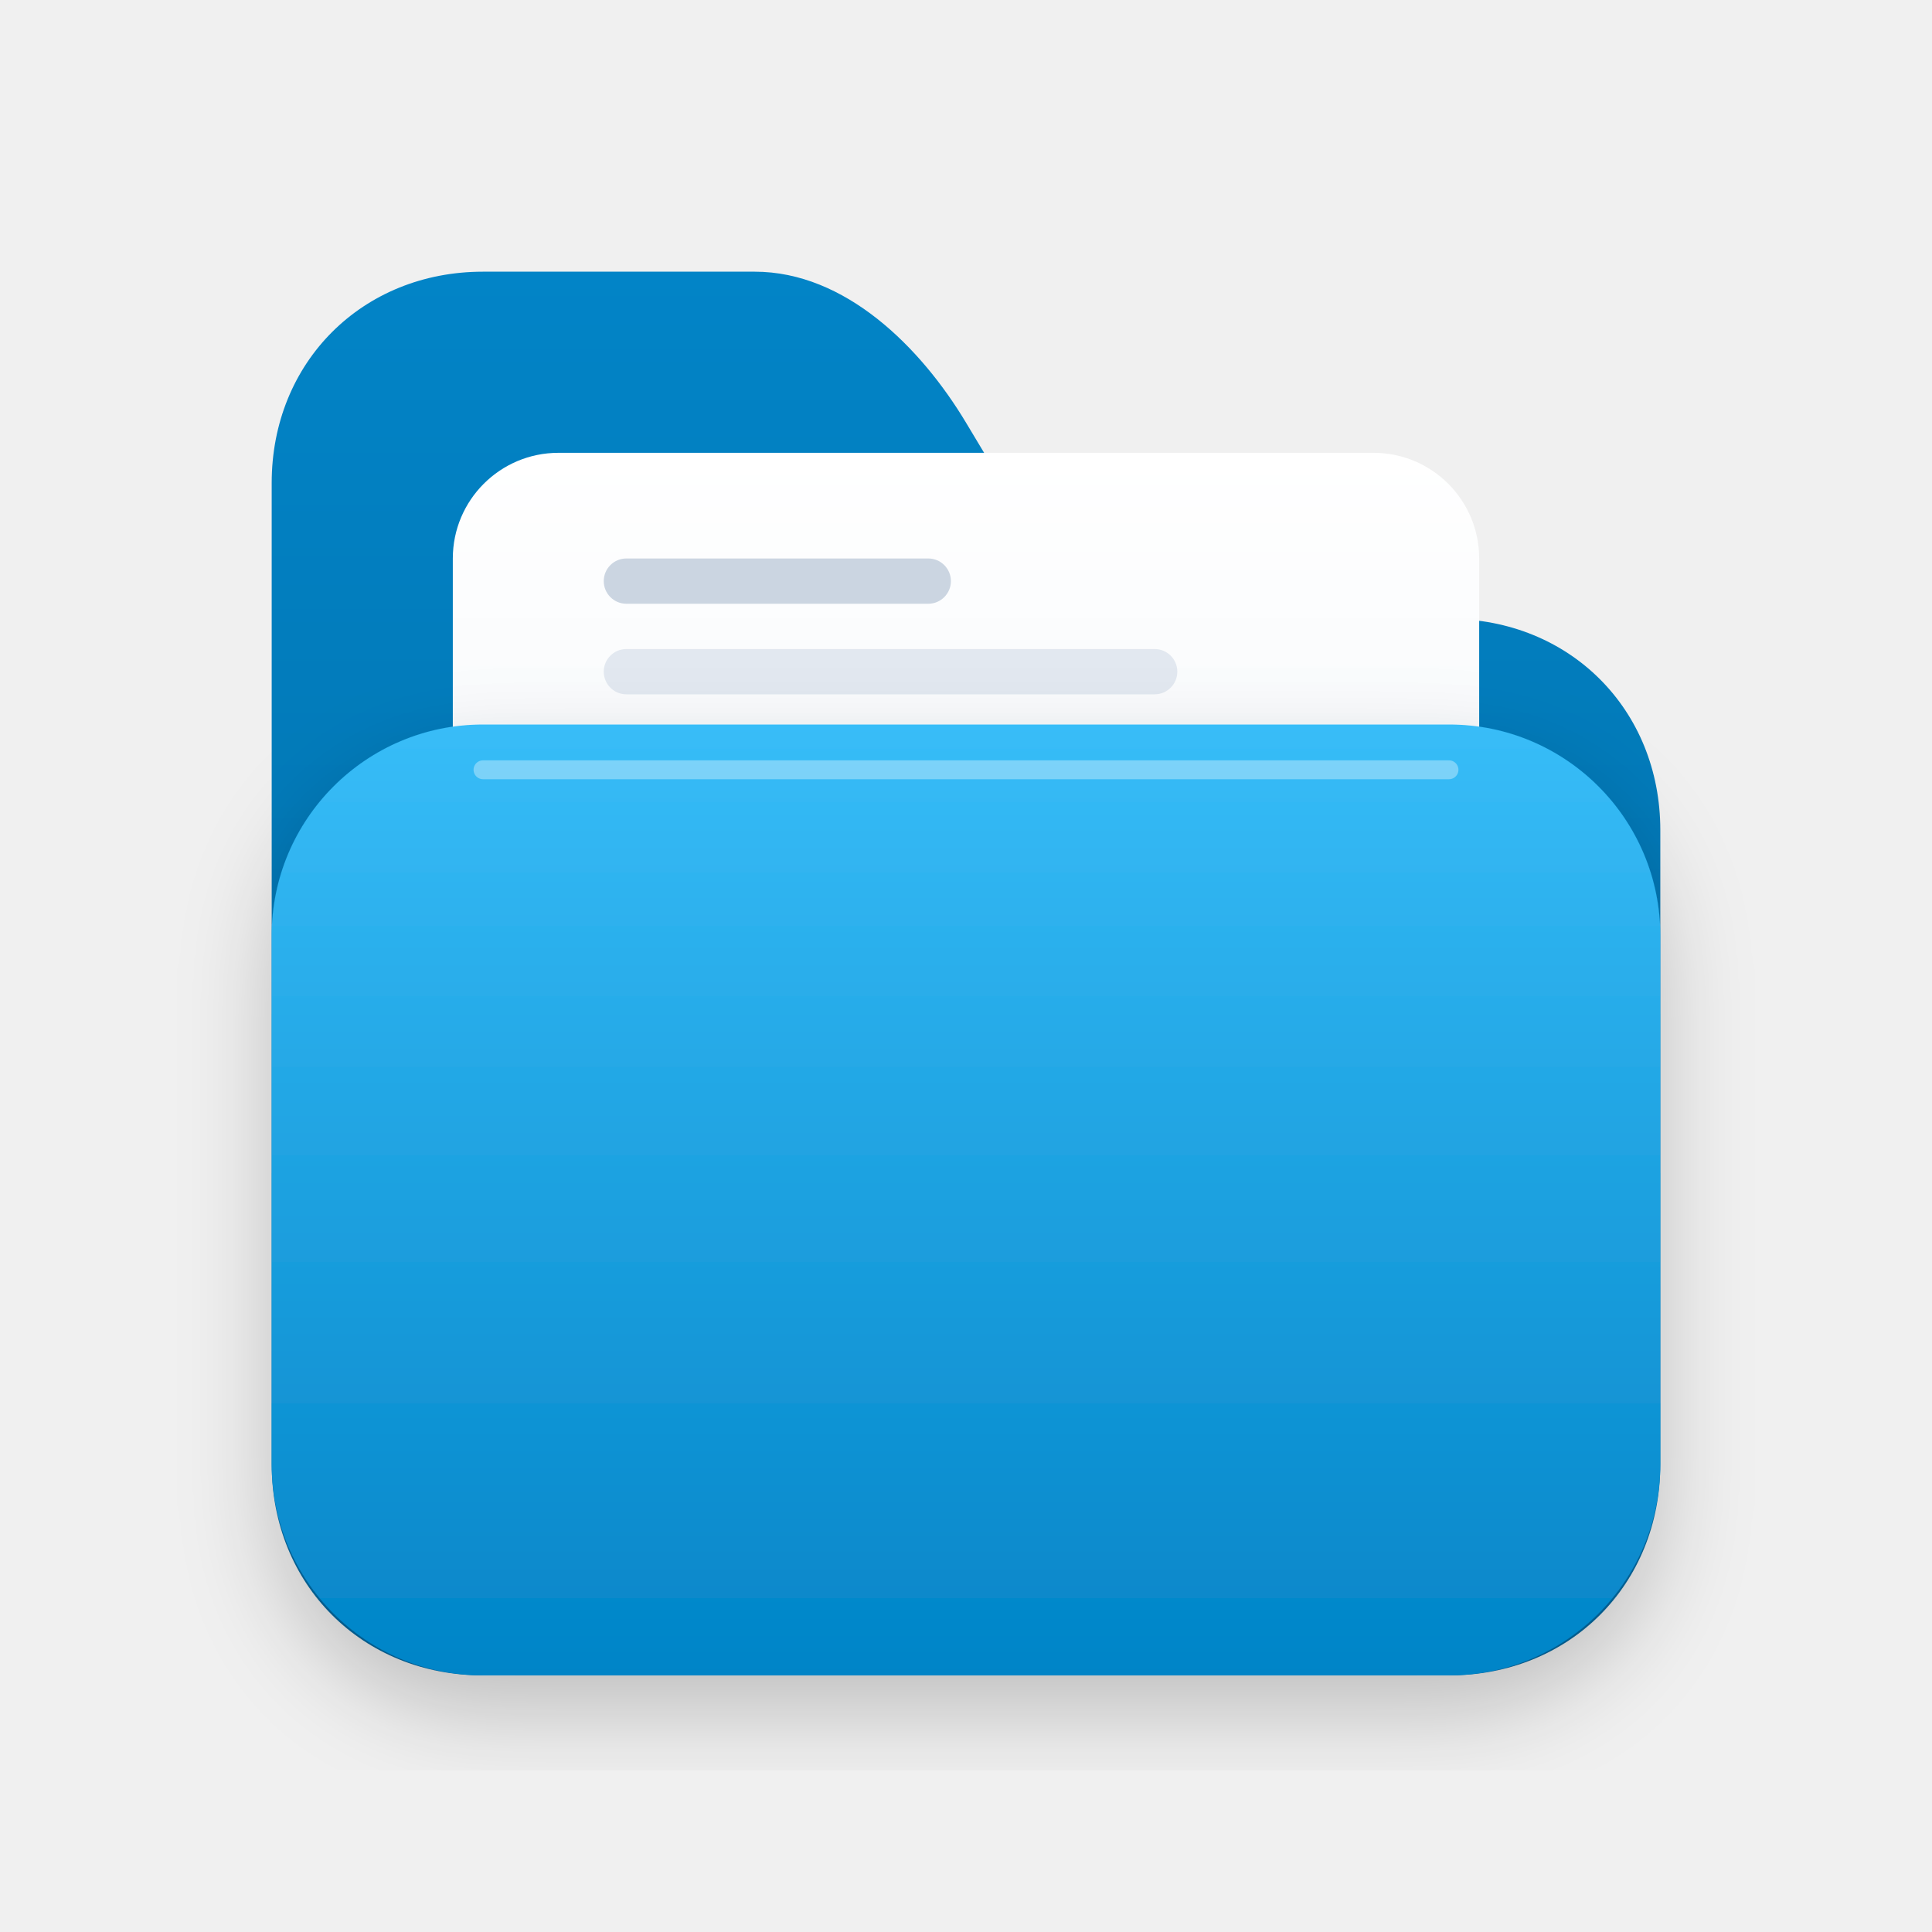
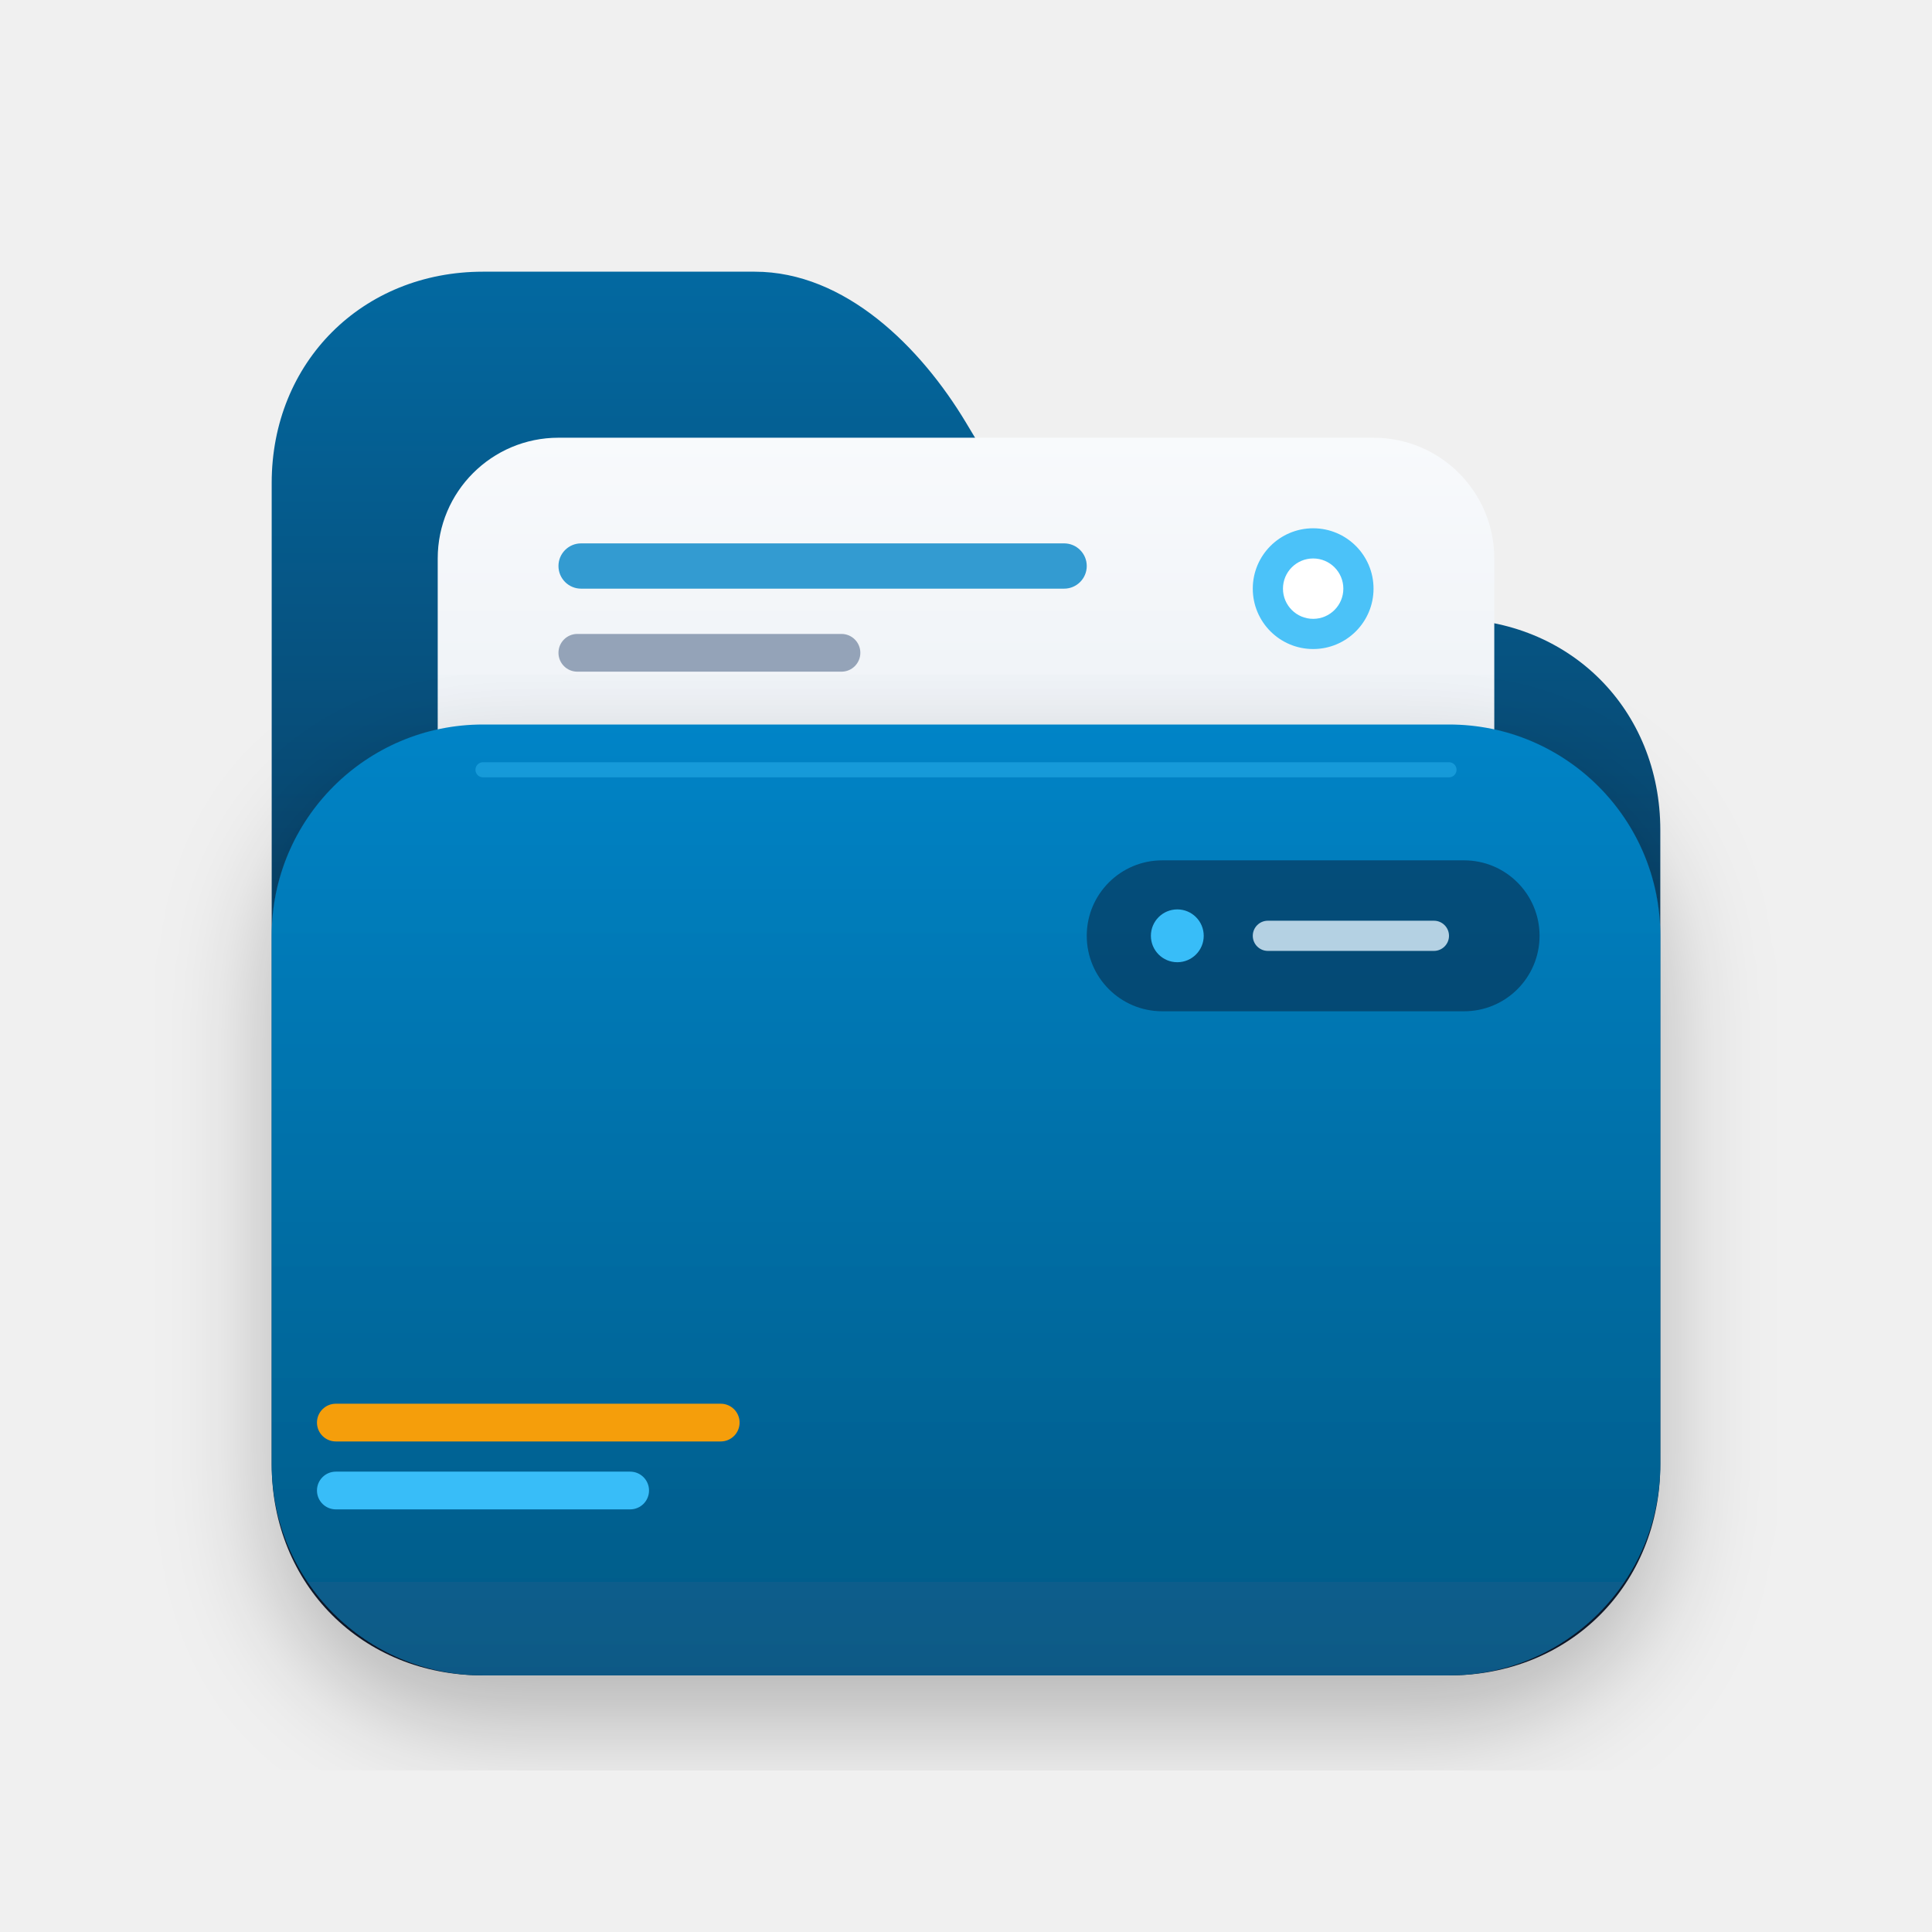
<svg xmlns="http://www.w3.org/2000/svg" viewBox="0 0 256 256" width="256" height="256">
  <defs>
    <linearGradient id="back-folder" x1="0%" y1="0%" x2="0%" y2="100%">
-       <stop offset="0%" stop-color="#0284c7" />
-       <stop offset="100%" stop-color="#0369a1" />
+       <stop offset="0%" stop-color="#0369a1" />
+       <stop offset="100%" stop-color="#0f172a" />
    </linearGradient>
    <linearGradient id="front-folder" x1="0%" y1="0%" x2="0%" y2="100%">
-       <stop offset="0%" stop-color="#38bdf8" />
-       <stop offset="100%" stop-color="#0284c7" />
+       <stop offset="0%" stop-color="#0284c7" />
+       <stop offset="100%" stop-color="#075985" />
    </linearGradient>
-     <linearGradient id="sheet" x1="0%" y1="0%" x2="0%" y2="100%">
-       <stop offset="0%" stop-color="#ffffff" />
-       <stop offset="100%" stop-color="#f1f5f9" />
+     <linearGradient id="data-cartridge" x1="0%" y1="0%" x2="0%" y2="100%">
+       <stop offset="0%" stop-color="#f8fafc" />
+       <stop offset="100%" stop-color="#e2e8f0" />
    </linearGradient>
    <filter id="shadow" x="-10%" y="-10%" width="120%" height="120%">
-       <feDropShadow dx="0" dy="5" stdDeviation="6" flood-opacity="0.2" />
+       <feDropShadow dx="0" dy="6" stdDeviation="7" flood-opacity="0.25" />
    </filter>
  </defs>
  <path d="M 36 64 C 36 48 48 36 64 36 L 100 36 C 112 36 122 46 128 56 L 134 66 C 140 76 148 82 160 82 L 192 82 C 208 82 220 94 220 110 L 220 194 C 220 210 208 222 192 222 L 64 222 C 48 222 36 210 36 194 Z" fill="url(#back-folder)" />
-   <rect x="60" y="60" width="136" height="88" rx="14" ry="14" fill="url(#sheet)" />
-   <rect x="80" y="74" width="46" height="6" rx="3" fill="#cbd5e1" />
-   <rect x="80" y="86" width="76" height="6" rx="3" fill="#e2e8f0" />
+   <rect x="58" y="58" width="140" height="92" rx="16" ry="16" fill="url(#data-cartridge)" />
+   <rect x="74" y="72" width="70" height="6" rx="3" fill="#0284c7" opacity="0.8" />
+   <rect x="74" y="84" width="40" height="5" rx="2.5" fill="#94a3b8" />
+   <circle cx="174" cy="78" r="8" fill="#38bdf8" opacity="0.9" />
+   <circle cx="174" cy="78" r="4" fill="#ffffff" />
  <rect x="36" y="96" width="184" height="126" rx="28" ry="28" fill="url(#front-folder)" filter="url(#shadow)" />
-   <path d="M 64 102 L 192 102" stroke="#ffffff" stroke-width="2.5" stroke-linecap="round" opacity="0.35" />
+   <rect x="42" y="186" width="56" height="5" rx="2.5" fill="#f59e0b" />
+   <rect x="42" y="195" width="44" height="5" rx="2.5" fill="#38bdf8" />
+   <rect x="144" y="114" width="60" height="20" rx="10" ry="10" fill="#0b1329" fill-opacity="0.45" />
+   <circle cx="156" cy="124" r="3.5" fill="#38bdf8" />
+   <rect x="166" y="122" width="26" height="4" rx="2" fill="#e0f2fe" opacity="0.8" />
+   <path d="M 64 102 L 192 102" stroke="#38bdf8" stroke-width="2" stroke-linecap="round" opacity="0.4" />
</svg>
